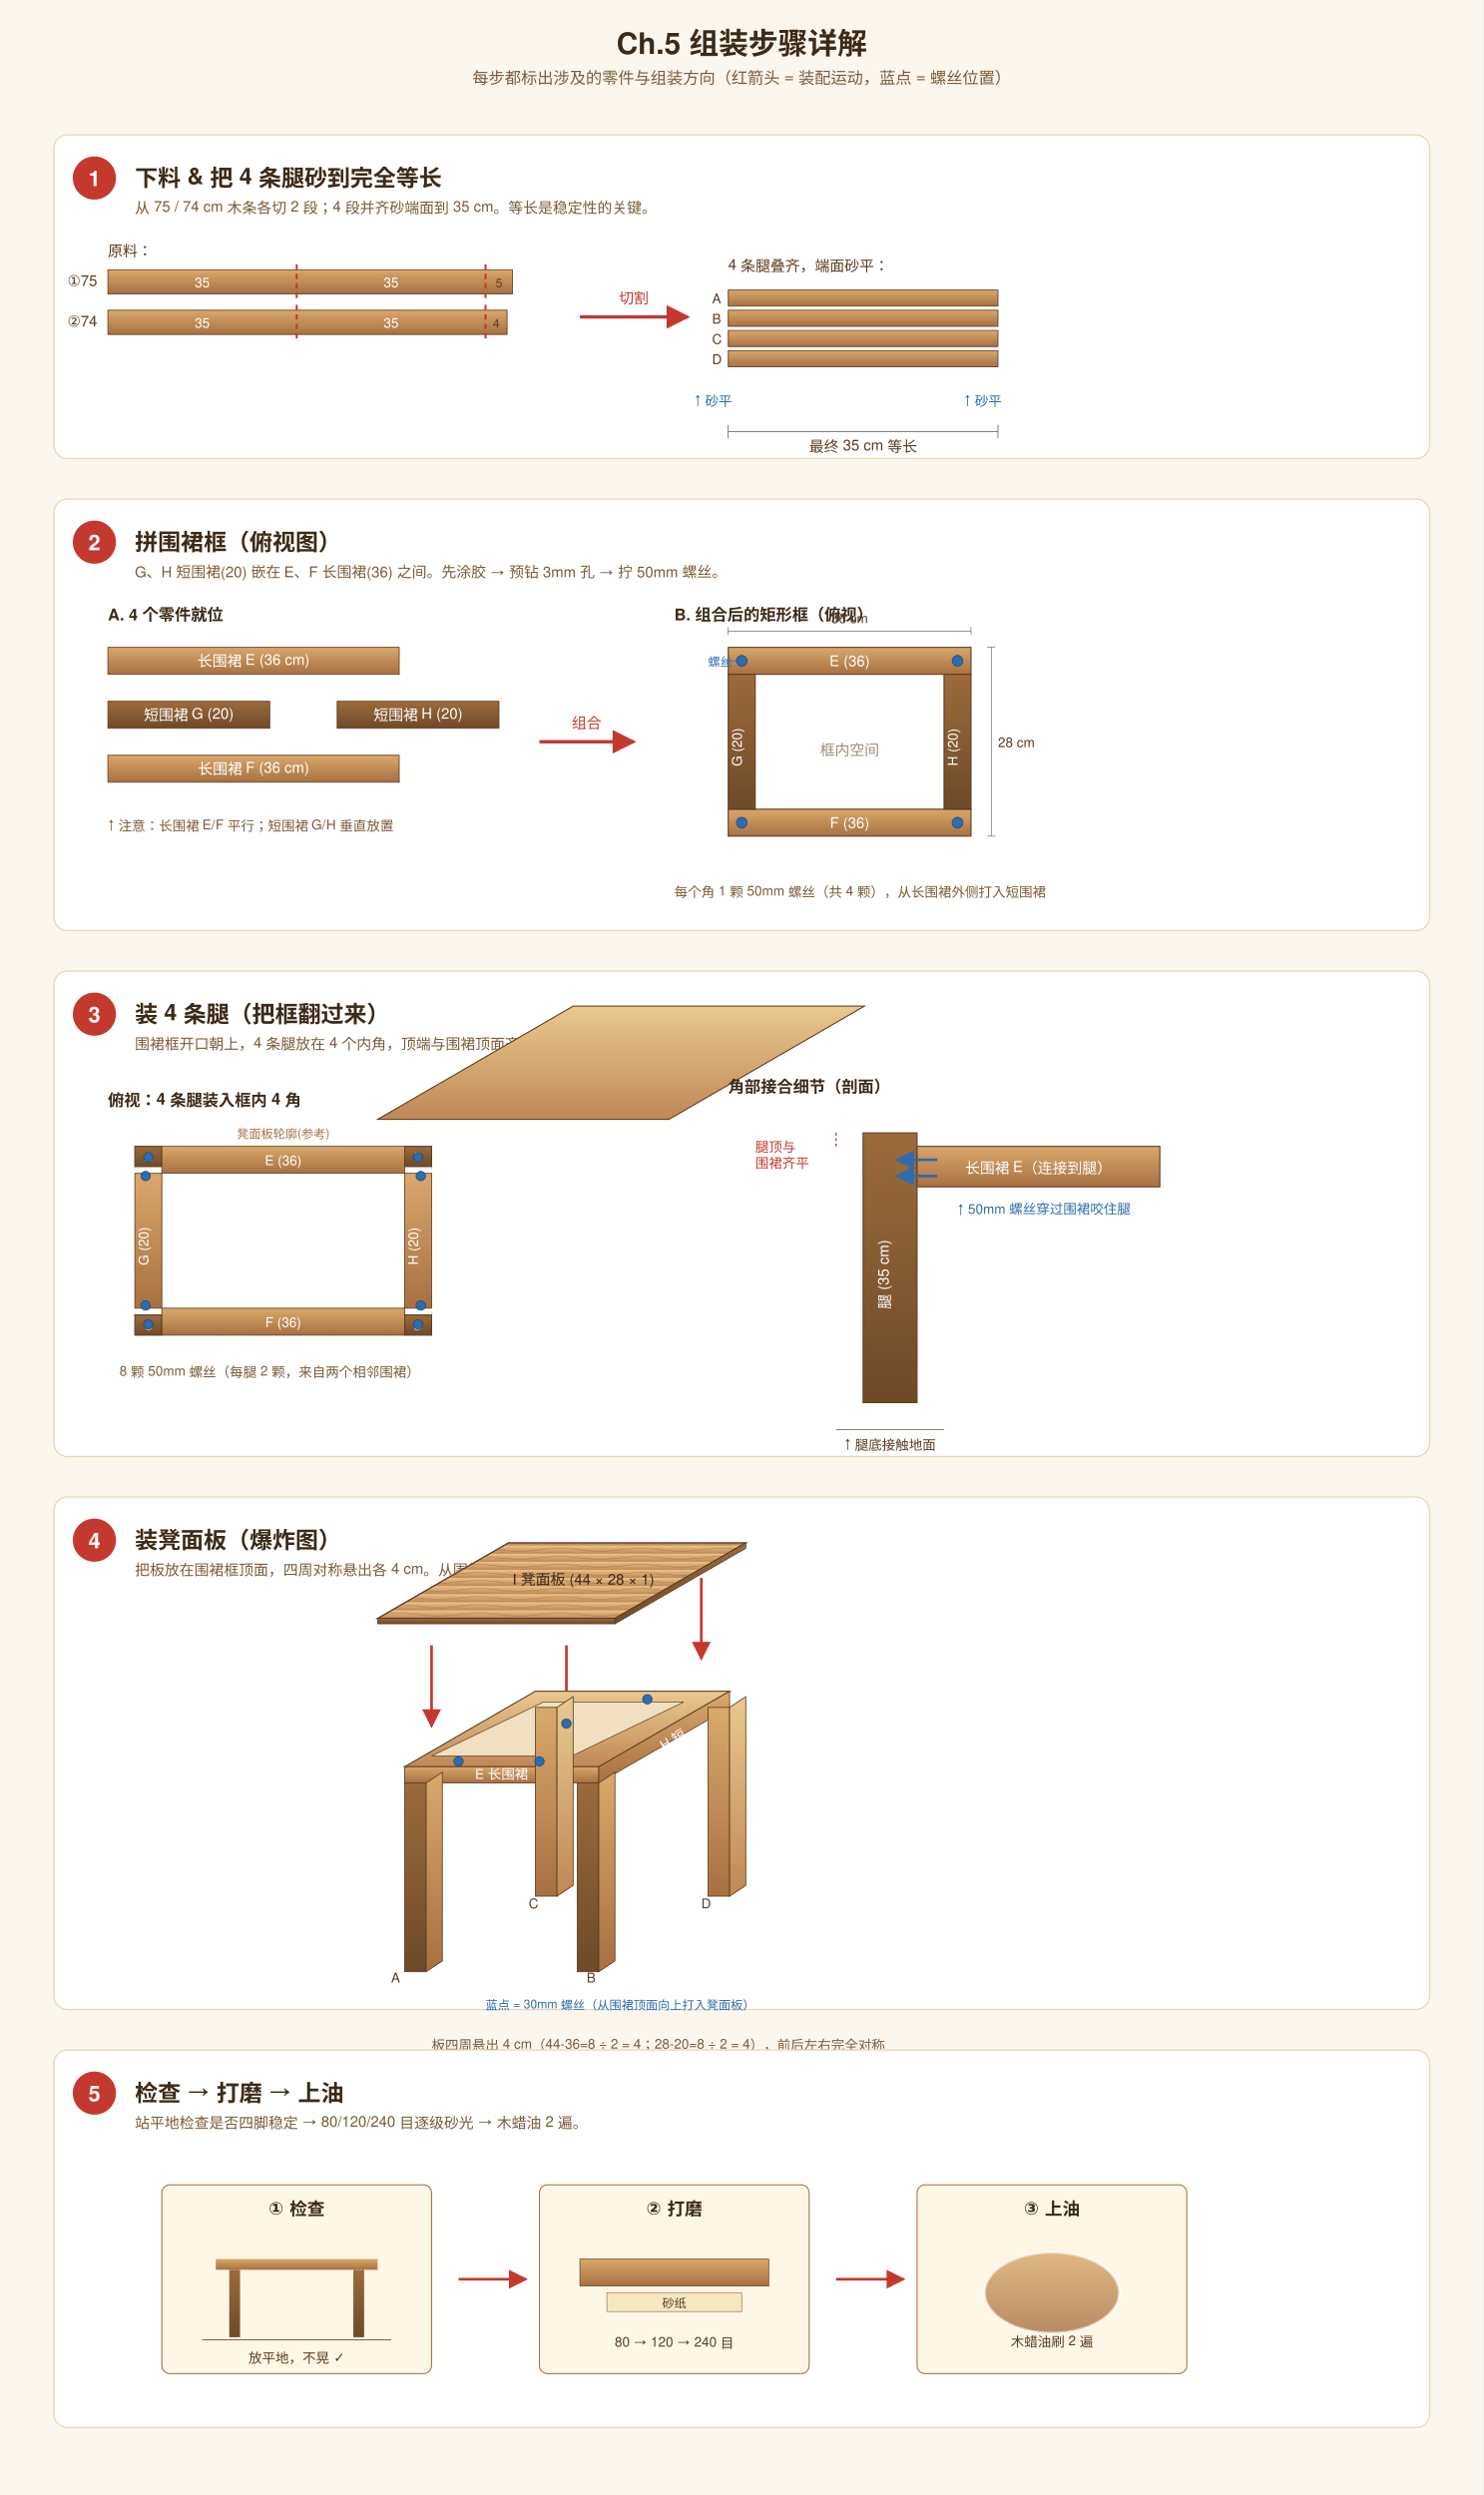
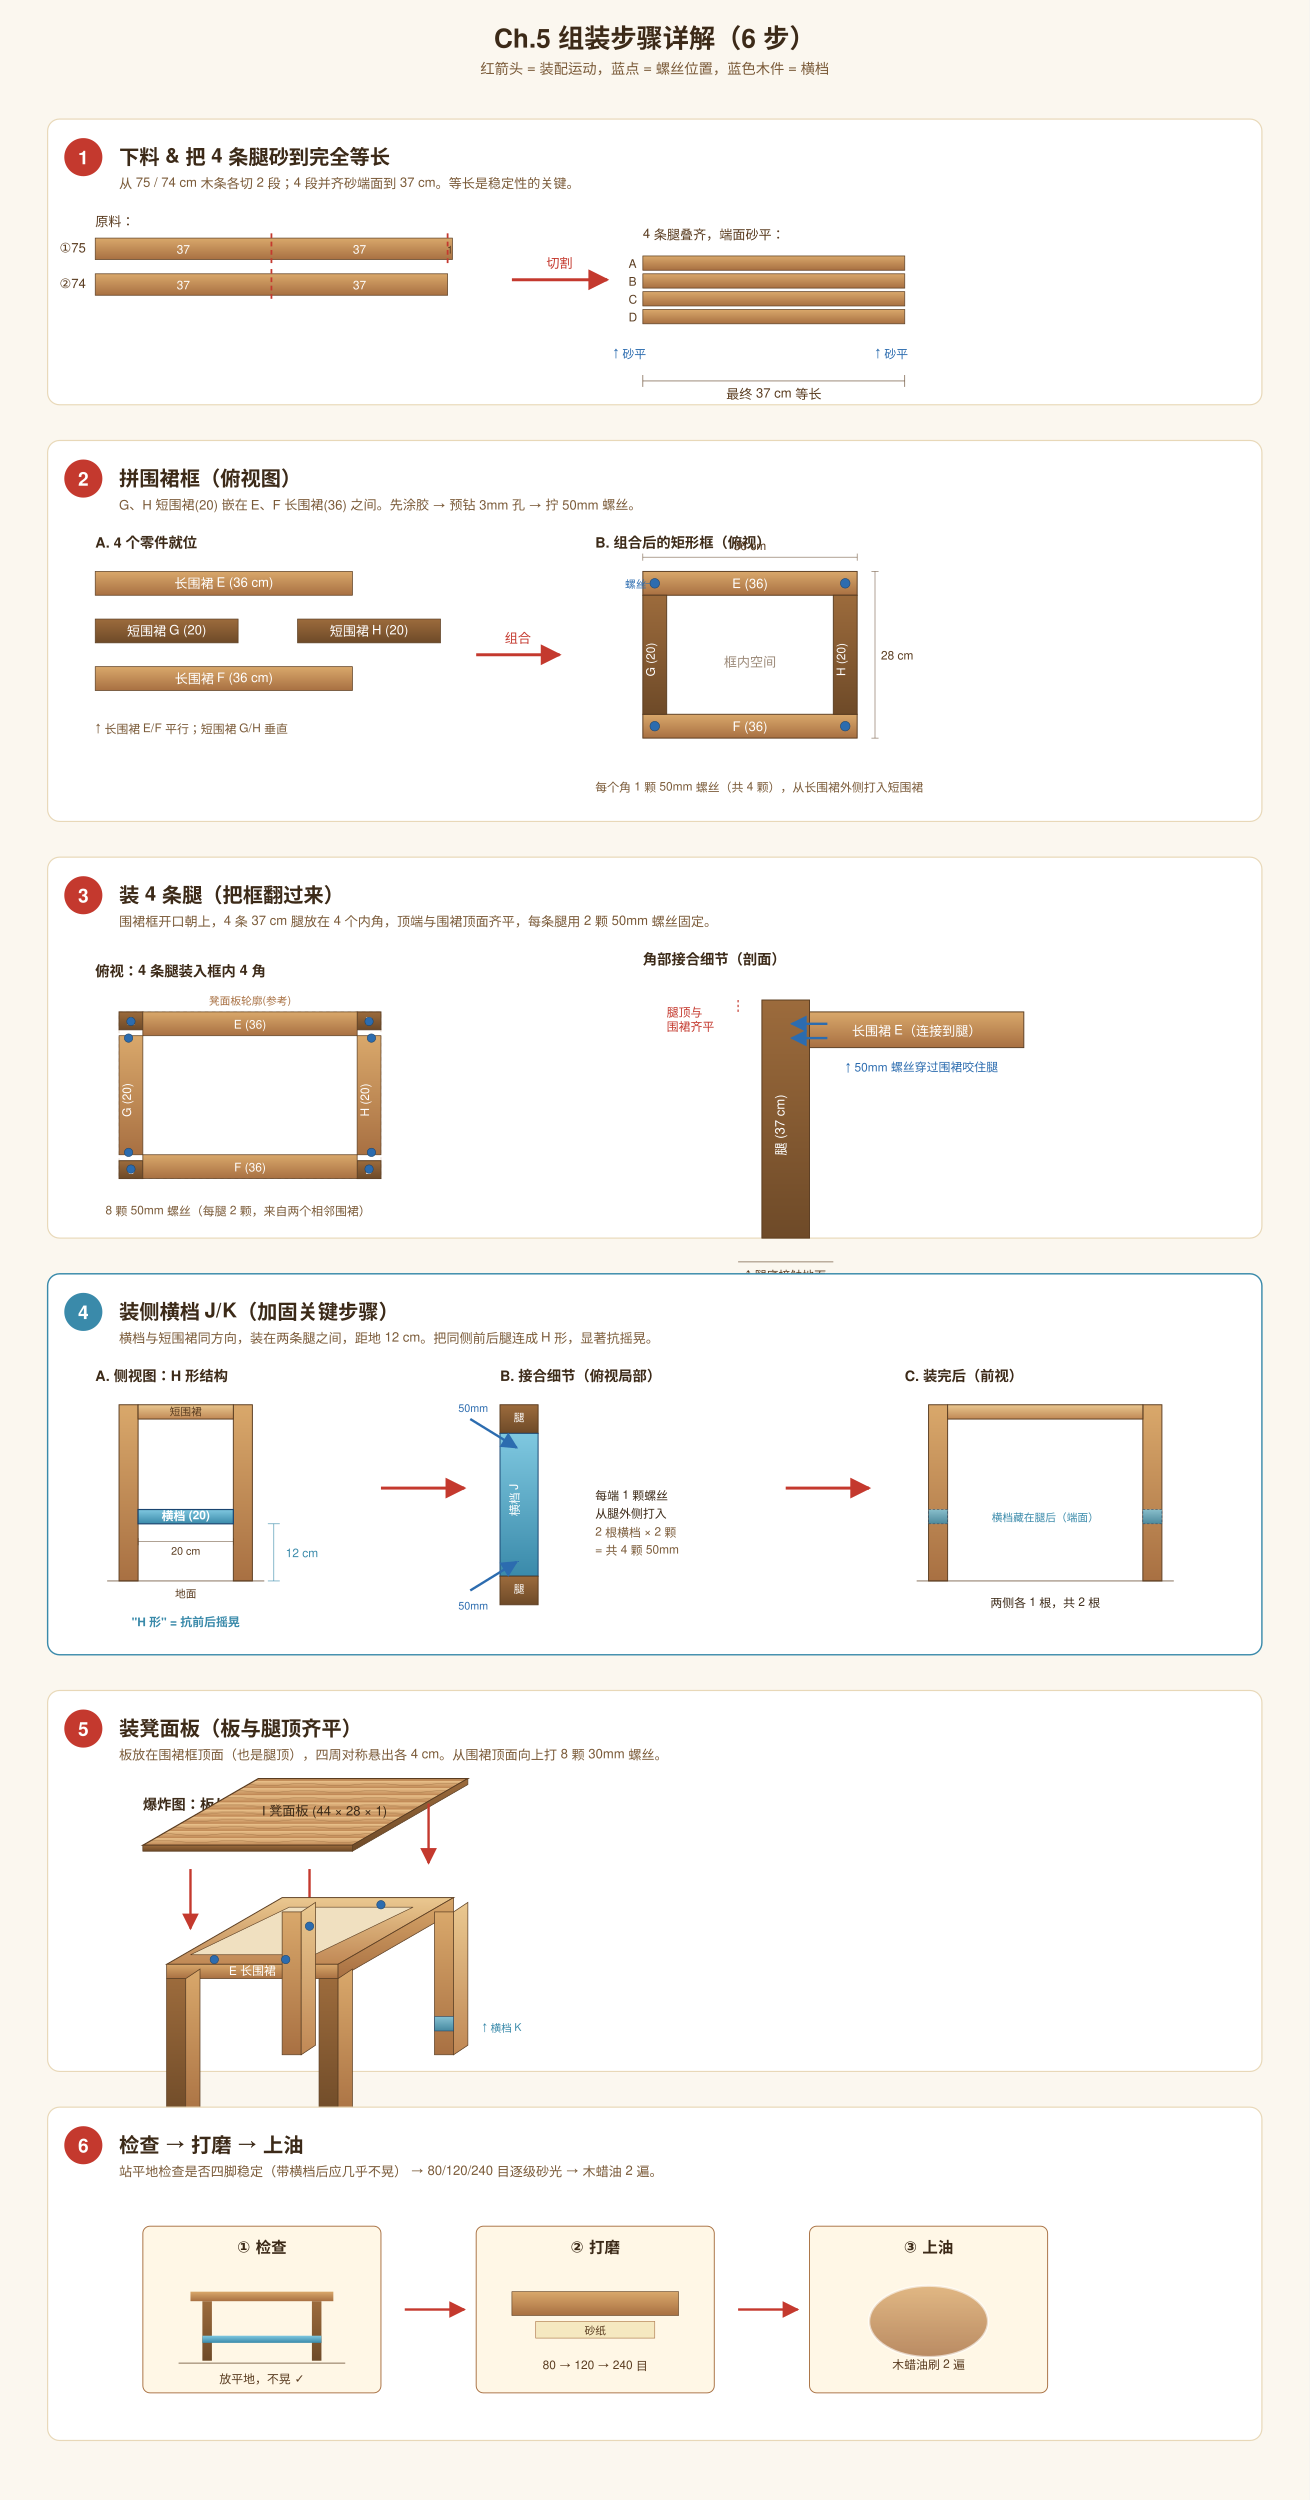
- <svg xmlns="http://www.w3.org/2000/svg" viewBox="0 0 1100 1850" font-family="PingFang SC, Helvetica, Arial, sans-serif">
+ <svg xmlns="http://www.w3.org/2000/svg" viewBox="0 0 1100 2100" font-family="PingFang SC, Helvetica, Arial, sans-serif">
  <defs>
    <linearGradient id="a_wood" x1="0" y1="0" x2="0" y2="1">
      <stop offset="0%" stop-color="#d9a86b" />
      <stop offset="100%" stop-color="#a87042" />
    </linearGradient>
    <linearGradient id="a_wood_lt" x1="0" y1="0" x2="0" y2="1">
      <stop offset="0%" stop-color="#eac890" />
      <stop offset="100%" stop-color="#c08855" />
    </linearGradient>
    <linearGradient id="a_wood_dk" x1="0" y1="0" x2="0" y2="1">
      <stop offset="0%" stop-color="#9c6b3c" />
      <stop offset="100%" stop-color="#6e4a28" />
    </linearGradient>
    <linearGradient id="a_board" x1="0" y1="0" x2="0" y2="1">
      <stop offset="0%" stop-color="#e8c08a" />
      <stop offset="100%" stop-color="#c08855" />
+     </linearGradient>
+     <linearGradient id="a_brace" x1="0" y1="0" x2="0" y2="1">
+       <stop offset="0%" stop-color="#7fc8e0" />
+       <stop offset="100%" stop-color="#3a8aaa" />
    </linearGradient>
    <pattern id="a_grain" patternUnits="userSpaceOnUse" width="60" height="6">
      <rect width="60" height="6" fill="url(#a_board)" />
      <path d="M0 3 Q15 1 30 3 T60 3" stroke="#7a4d22" stroke-width="0.4" fill="none" opacity="0.5" />
    </pattern>
    <marker id="a_arr" viewBox="0 0 10 10" refX="9" refY="5" markerWidth="7" markerHeight="7" orient="auto">
      <path d="M0,0 L10,5 L0,10 Z" fill="#c4392e" />
    </marker>
    <marker id="a_arr_blue" viewBox="0 0 10 10" refX="9" refY="5" markerWidth="7" markerHeight="7" orient="auto">
      <path d="M0,0 L10,5 L0,10 Z" fill="#2c6caf" />
    </marker>
  </defs>
-   <rect width="1100" height="1850" fill="#fbf7ef" />
-   <text x="550" y="40" text-anchor="middle" font-size="22" font-weight="bold" fill="#3c2a18">Ch.5  组装步骤详解</text>
-   <text x="550" y="62" text-anchor="middle" font-size="12" fill="#7a5a38">每步都标出涉及的零件与组装方向（红箭头 = 装配运动，蓝点 = 螺丝位置）</text>
+   <rect width="1100" height="2100" fill="#fbf7ef" />
+   <text x="550" y="40" text-anchor="middle" font-size="22" font-weight="bold" fill="#3c2a18">Ch.5  组装步骤详解（6 步）</text>
+   <text x="550" y="62" text-anchor="middle" font-size="12" fill="#7a5a38">红箭头 = 装配运动，蓝点 = 螺丝位置，蓝色木件 = 横档</text>
  <g transform="translate(0, 100)">
    <rect x="40" y="0" width="1020" height="240" fill="#fff" stroke="#e8d8b8" stroke-width="1" rx="10" />
    <circle cx="70" cy="32" r="16" fill="#c4392e" />
    <text x="70" y="38" text-anchor="middle" fill="#fff" font-weight="bold" font-size="16">1</text>
    <text x="100" y="38" font-size="17" font-weight="bold" fill="#3c2a18">下料 &amp; 把 4 条腿砂到完全等长</text>
-     <text x="100" y="58" font-size="11" fill="#7a5a38">从 75 / 74 cm 木条各切 2 段；4 段并齐砂端面到 35 cm。等长是稳定性的关键。</text>
+     <text x="100" y="58" font-size="11" fill="#7a5a38">从 75 / 74 cm 木条各切 2 段；4 段并齐砂端面到 37 cm。等长是稳定性的关键。</text>
    <g transform="translate(80, 90)">
      <text x="0" y="0" font-size="11" fill="#5a3c20">原料：</text>
      <rect x="0" y="10" width="300" height="18" fill="url(#a_wood)" stroke="#5a3c20" stroke-width="0.6" />
      <text x="-30" y="22" font-size="11" fill="#5a3c20">①75</text>
-       <line x1="140" y1="6" x2="140" y2="32" stroke="#c4392e" stroke-width="1.5" stroke-dasharray="4,3" />
-       <line x1="280" y1="6" x2="280" y2="32" stroke="#c4392e" stroke-width="1.5" stroke-dasharray="4,3" />
-       <text x="70" y="23" text-anchor="middle" font-size="10" fill="#fff">35</text>
-       <text x="210" y="23" text-anchor="middle" font-size="10" fill="#fff">35</text>
-       <text x="290" y="23" text-anchor="middle" font-size="9" fill="#5a3c20">5</text>
+       <line x1="148" y1="6" x2="148" y2="32" stroke="#c4392e" stroke-width="1.5" stroke-dasharray="4,3" />
+       <line x1="296" y1="6" x2="296" y2="32" stroke="#c4392e" stroke-width="1.5" stroke-dasharray="4,3" />
+       <text x="74" y="23" text-anchor="middle" font-size="10" fill="#fff">37</text>
+       <text x="222" y="23" text-anchor="middle" font-size="10" fill="#fff">37</text>
+       <text x="298" y="23" text-anchor="middle" font-size="9" fill="#5a3c20">1</text>
      <rect x="0" y="40" width="296" height="18" fill="url(#a_wood)" stroke="#5a3c20" stroke-width="0.6" />
      <text x="-30" y="52" font-size="11" fill="#5a3c20">②74</text>
-       <line x1="140" y1="36" x2="140" y2="62" stroke="#c4392e" stroke-width="1.5" stroke-dasharray="4,3" />
-       <line x1="280" y1="36" x2="280" y2="62" stroke="#c4392e" stroke-width="1.5" stroke-dasharray="4,3" />
-       <text x="70" y="53" text-anchor="middle" font-size="10" fill="#fff">35</text>
-       <text x="210" y="53" text-anchor="middle" font-size="10" fill="#fff">35</text>
-       <text x="288" y="53" text-anchor="middle" font-size="9" fill="#5a3c20">4</text>
+       <line x1="148" y1="36" x2="148" y2="62" stroke="#c4392e" stroke-width="1.5" stroke-dasharray="4,3" />
+       <text x="74" y="53" text-anchor="middle" font-size="10" fill="#fff">37</text>
+       <text x="222" y="53" text-anchor="middle" font-size="10" fill="#fff">37</text>
    </g>
    <line x1="430" y1="135" x2="510" y2="135" stroke="#c4392e" stroke-width="2.5" marker-end="url(#a_arr)" />
    <text x="470" y="125" text-anchor="middle" font-size="11" fill="#c4392e">切割</text>
    <g transform="translate(540, 100)">
      <text x="0" y="0" font-size="11" fill="#5a3c20">4 条腿叠齐，端面砂平：</text>
      <g>
-         <rect x="0" y="15" width="200" height="12" fill="url(#a_wood)" stroke="#5a3c20" stroke-width="0.6" />
+         <rect x="0" y="15" width="220" height="12" fill="url(#a_wood)" stroke="#5a3c20" stroke-width="0.6" />
        <text x="-12" y="25" font-size="10" fill="#5a3c20">A</text>
-         <rect x="0" y="30" width="200" height="12" fill="url(#a_wood)" stroke="#5a3c20" stroke-width="0.6" />
+         <rect x="0" y="30" width="220" height="12" fill="url(#a_wood)" stroke="#5a3c20" stroke-width="0.6" />
        <text x="-12" y="40" font-size="10" fill="#5a3c20">B</text>
-         <rect x="0" y="45" width="200" height="12" fill="url(#a_wood)" stroke="#5a3c20" stroke-width="0.6" />
+         <rect x="0" y="45" width="220" height="12" fill="url(#a_wood)" stroke="#5a3c20" stroke-width="0.6" />
        <text x="-12" y="55" font-size="10" fill="#5a3c20">C</text>
-         <rect x="0" y="60" width="200" height="12" fill="url(#a_wood)" stroke="#5a3c20" stroke-width="0.6" />
+         <rect x="0" y="60" width="220" height="12" fill="url(#a_wood)" stroke="#5a3c20" stroke-width="0.6" />
        <text x="-12" y="70" font-size="10" fill="#5a3c20">D</text>
      </g>
      <rect x="-4" y="11" width="8" height="64" fill="#fff" opacity="0" stroke="#2c6caf" stroke-width="1.5" stroke-dasharray="3,2" />
-       <rect x="196" y="11" width="8" height="64" fill="#fff" opacity="0" stroke="#2c6caf" stroke-width="1.5" stroke-dasharray="3,2" />
+       <rect x="216" y="11" width="8" height="64" fill="#fff" opacity="0" stroke="#2c6caf" stroke-width="1.5" stroke-dasharray="3,2" />
      <text x="-25" y="100" font-size="10" fill="#2c6caf">↑ 砂平</text>
-       <text x="175" y="100" font-size="10" fill="#2c6caf">↑ 砂平</text>
-       <line x1="0" y1="120" x2="200" y2="120" stroke="#5a3c20" stroke-width="0.5" />
+       <text x="195" y="100" font-size="10" fill="#2c6caf">↑ 砂平</text>
+       <line x1="0" y1="120" x2="220" y2="120" stroke="#5a3c20" stroke-width="0.5" />
      <line x1="0" y1="115" x2="0" y2="125" stroke="#5a3c20" stroke-width="0.5" />
-       <line x1="200" y1="115" x2="200" y2="125" stroke="#5a3c20" stroke-width="0.5" />
-       <text x="100" y="135" text-anchor="middle" font-size="11" fill="#5a3c20">最终 35 cm 等长</text>
+       <line x1="220" y1="115" x2="220" y2="125" stroke="#5a3c20" stroke-width="0.5" />
+       <text x="110" y="135" text-anchor="middle" font-size="11" fill="#5a3c20">最终 37 cm 等长</text>
    </g>
  </g>
  <g transform="translate(0, 370)">
    <rect x="40" y="0" width="1020" height="320" fill="#fff" stroke="#e8d8b8" stroke-width="1" rx="10" />
    <circle cx="70" cy="32" r="16" fill="#c4392e" />
    <text x="70" y="38" text-anchor="middle" fill="#fff" font-weight="bold" font-size="16">2</text>
    <text x="100" y="38" font-size="17" font-weight="bold" fill="#3c2a18">拼围裙框（俯视图）</text>
    <text x="100" y="58" font-size="11" fill="#7a5a38">G、H 短围裙(20) 嵌在 E、F 长围裙(36) 之间。先涂胶 → 预钻 3mm 孔 → 拧 50mm 螺丝。</text>
    <g transform="translate(80, 90)">
      <text x="0" y="0" font-size="12" font-weight="bold" fill="#3c2a18">A. 4 个零件就位</text>
      <rect x="0" y="20" width="216" height="20" fill="url(#a_wood)" stroke="#5a3c20" stroke-width="0.6" />
      <text x="108" y="34" text-anchor="middle" font-size="11" fill="#fff">长围裙 E (36 cm)</text>
      <rect x="0" y="60" width="120" height="20" fill="url(#a_wood_dk)" stroke="#5a3c20" stroke-width="0.6" />
      <text x="60" y="74" text-anchor="middle" font-size="11" fill="#fff">短围裙 G (20)</text>
      <rect x="170" y="60" width="120" height="20" fill="url(#a_wood_dk)" stroke="#5a3c20" stroke-width="0.6" />
      <text x="230" y="74" text-anchor="middle" font-size="11" fill="#fff">短围裙 H (20)</text>
      <rect x="0" y="100" width="216" height="20" fill="url(#a_wood)" stroke="#5a3c20" stroke-width="0.6" />
      <text x="108" y="114" text-anchor="middle" font-size="11" fill="#fff">长围裙 F (36 cm)</text>
-       <text x="0" y="155" font-size="10" fill="#7a5a38">↑ 注意：长围裙 E/F 平行；短围裙 G/H 垂直放置</text>
+       <text x="0" y="155" font-size="10" fill="#7a5a38">↑ 长围裙 E/F 平行；短围裙 G/H 垂直</text>
    </g>
    <line x1="400" y1="180" x2="470" y2="180" stroke="#c4392e" stroke-width="2.5" marker-end="url(#a_arr)" />
    <text x="435" y="170" text-anchor="middle" font-size="11" fill="#c4392e">组合</text>
    <g transform="translate(500, 90)">
      <text x="0" y="0" font-size="12" font-weight="bold" fill="#3c2a18">B. 组合后的矩形框（俯视）</text>
      <g transform="translate(40, 20)">
        <rect x="0" y="0" width="180" height="20" fill="url(#a_wood)" stroke="#5a3c20" stroke-width="0.8" />
        <text x="90" y="14" text-anchor="middle" font-size="11" fill="#fff">E (36)</text>
        <rect x="0" y="120" width="180" height="20" fill="url(#a_wood)" stroke="#5a3c20" stroke-width="0.8" />
        <text x="90" y="134" text-anchor="middle" font-size="11" fill="#fff">F (36)</text>
        <rect x="0" y="20" width="20" height="100" fill="url(#a_wood_dk)" stroke="#5a3c20" stroke-width="0.8" />
        <text x="10" y="74" text-anchor="middle" font-size="10" fill="#fff" transform="rotate(-90 10 74)">G (20)</text>
        <rect x="160" y="20" width="20" height="100" fill="url(#a_wood_dk)" stroke="#5a3c20" stroke-width="0.8" />
        <text x="170" y="74" text-anchor="middle" font-size="10" fill="#fff" transform="rotate(-90 170 74)">H (20)</text>
        <g fill="#2c6caf" stroke="#1a4570" stroke-width="0.5">
          <circle cx="10" cy="10" r="4" />
          <circle cx="170" cy="10" r="4" />
          <circle cx="10" cy="130" r="4" />
          <circle cx="170" cy="130" r="4" />
        </g>
        <text x="-15" y="14" font-size="9" fill="#2c6caf">螺丝</text>
        <line x1="-3" y1="11" x2="6" y2="10" stroke="#2c6caf" stroke-width="0.5" />
        <line x1="0" y1="-12" x2="180" y2="-12" stroke="#5a3c20" stroke-width="0.4" />
        <line x1="0" y1="-15" x2="0" y2="-9" stroke="#5a3c20" stroke-width="0.4" />
        <line x1="180" y1="-15" x2="180" y2="-9" stroke="#5a3c20" stroke-width="0.4" />
        <text x="90" y="-18" text-anchor="middle" font-size="10" fill="#5a3c20">36 cm</text>
        <line x1="195" y1="0" x2="195" y2="140" stroke="#5a3c20" stroke-width="0.4" />
        <line x1="192" y1="0" x2="198" y2="0" stroke="#5a3c20" stroke-width="0.4" />
        <line x1="192" y1="140" x2="198" y2="140" stroke="#5a3c20" stroke-width="0.4" />
        <text x="200" y="74" font-size="10" fill="#5a3c20">28 cm</text>
        <text x="90" y="80" text-anchor="middle" font-size="11" fill="#5a3c20" opacity="0.6">框内空间</text>
      </g>
      <text x="0" y="205" font-size="10" fill="#7a5a38">每个角 1 颗 50mm 螺丝（共 4 颗），从长围裙外侧打入短围裙</text>
    </g>
  </g>
  <g transform="translate(0, 720)">
-     <rect x="40" y="0" width="1020" height="360" fill="#fff" stroke="#e8d8b8" stroke-width="1" rx="10" />
+     <rect x="40" y="0" width="1020" height="320" fill="#fff" stroke="#e8d8b8" stroke-width="1" rx="10" />
    <circle cx="70" cy="32" r="16" fill="#c4392e" />
    <text x="70" y="38" text-anchor="middle" fill="#fff" font-weight="bold" font-size="16">3</text>
    <text x="100" y="38" font-size="17" font-weight="bold" fill="#3c2a18">装 4 条腿（把框翻过来）</text>
-     <text x="100" y="58" font-size="11" fill="#7a5a38">围裙框开口朝上，4 条腿放在 4 个内角，顶端与围裙顶面齐平，每条腿用 2 颗 50mm 螺丝固定。</text>
-     <g transform="translate(280, 110)">
-       <g>
-         <polygon points="0,0 216,0 361,-84 145,-84" fill="url(#a_wood_lt)" stroke="#5a3c20" stroke-width="0.8" />
-       </g>
-     </g>
+     <text x="100" y="58" font-size="11" fill="#7a5a38">围裙框开口朝上，4 条 37 cm 腿放在 4 个内角，顶端与围裙顶面齐平，每条腿用 2 颗 50mm 螺丝固定。</text>
    <g transform="translate(80, 100)">
      <text x="0" y="0" font-size="12" font-weight="bold" fill="#3c2a18">俯视：4 条腿装入框内 4 角</text>
      <g transform="translate(20, 30)">
        <rect x="0" y="0" width="220" height="140" fill="none" stroke="#a87042" stroke-width="0.5" stroke-dasharray="3,3" opacity="0.4" />
        <text x="110" y="-6" text-anchor="middle" font-size="9" fill="#a87042">凳面板轮廓(参考)</text>
        <g fill="url(#a_wood_dk)" stroke="#5a3c20" stroke-width="0.8">
          <rect x="0" y="0" width="20" height="15" />
          <rect x="200" y="0" width="20" height="15" />
          <rect x="0" y="125" width="20" height="15" />
          <rect x="200" y="125" width="20" height="15" />
        </g>
        <text x="10" y="11" text-anchor="middle" font-size="9" fill="#fff">A</text>
        <text x="210" y="11" text-anchor="middle" font-size="9" fill="#fff">B</text>
        <text x="10" y="136" text-anchor="middle" font-size="9" fill="#fff">C</text>
        <text x="210" y="136" text-anchor="middle" font-size="9" fill="#fff">D</text>
        <rect x="20" y="0" width="180" height="20" fill="url(#a_wood)" stroke="#5a3c20" stroke-width="0.6" />
        <text x="110" y="14" text-anchor="middle" font-size="10" fill="#fff">E (36)</text>
        <rect x="20" y="120" width="180" height="20" fill="url(#a_wood)" stroke="#5a3c20" stroke-width="0.6" />
        <text x="110" y="134" text-anchor="middle" font-size="10" fill="#fff">F (36)</text>
        <rect x="0" y="20" width="20" height="100" fill="url(#a_wood)" stroke="#5a3c20" stroke-width="0.6" />
        <text x="10" y="74" text-anchor="middle" font-size="10" fill="#fff" transform="rotate(-90 10 74)">G (20)</text>
        <rect x="200" y="20" width="20" height="100" fill="url(#a_wood)" stroke="#5a3c20" stroke-width="0.6" />
        <text x="210" y="74" text-anchor="middle" font-size="10" fill="#fff" transform="rotate(-90 210 74)">H (20)</text>
        <g fill="#2c6caf" stroke="#1a4570" stroke-width="0.5">
          <circle cx="10" cy="8" r="3.5" />
          <circle cx="8" cy="22" r="3.5" />
          <circle cx="210" cy="8" r="3.5" />
          <circle cx="212" cy="22" r="3.5" />
          <circle cx="10" cy="132" r="3.5" />
          <circle cx="8" cy="118" r="3.5" />
          <circle cx="210" cy="132" r="3.5" />
          <circle cx="212" cy="118" r="3.5" />
        </g>
      </g>
      <text x="120" y="200" text-anchor="middle" font-size="10" fill="#7a5a38">8 颗 50mm 螺丝（每腿 2 颗，来自两个相邻围裙）</text>
    </g>
    <g transform="translate(540, 90)">
      <text x="0" y="0" font-size="12" font-weight="bold" fill="#3c2a18">角部接合细节（剖面）</text>
      <g transform="translate(20, 30)">
        <rect x="80" y="0" width="40" height="200" fill="url(#a_wood_dk)" stroke="#5a3c20" stroke-width="0.8" />
-         <text x="100" y="105" text-anchor="middle" font-size="11" fill="#fff" transform="rotate(-90 100 105)">腿 (35 cm)</text>
+         <text x="100" y="105" text-anchor="middle" font-size="11" fill="#fff" transform="rotate(-90 100 105)">腿 (37 cm)</text>
        <rect x="120" y="10" width="180" height="30" fill="url(#a_wood)" stroke="#5a3c20" stroke-width="0.8" />
        <text x="210" y="30" text-anchor="middle" font-size="11" fill="#fff">长围裙 E（连接到腿）</text>
        <g>
          <line x1="135" y1="20" x2="105" y2="20" stroke="#2c6caf" stroke-width="2" marker-end="url(#a_arr_blue)" />
          <line x1="135" y1="32" x2="105" y2="32" stroke="#2c6caf" stroke-width="2" marker-end="url(#a_arr_blue)" />
        </g>
        <text x="150" y="60" font-size="10" fill="#2c6caf">↑ 50mm 螺丝穿过围裙咬住腿</text>
        <line x1="60" y1="0" x2="60" y2="10" stroke="#c4392e" stroke-width="1" stroke-dasharray="2,2" />
        <text x="0" y="14" font-size="10" fill="#c4392e">腿顶与</text>
        <text x="0" y="26" font-size="10" fill="#c4392e">围裙齐平</text>
        <line x1="60" y1="220" x2="140" y2="220" stroke="#5a3c20" stroke-width="0.5" />
        <text x="100" y="234" text-anchor="middle" font-size="10" fill="#5a3c20">↑ 腿底接触地面</text>
      </g>
    </g>
  </g>
-   <g transform="translate(0, 1110)">
-     <rect x="40" y="0" width="1020" height="380" fill="#fff" stroke="#e8d8b8" stroke-width="1" rx="10" />
-     <circle cx="70" cy="32" r="16" fill="#c4392e" />
+   <g transform="translate(0, 1070)">
+     <rect x="40" y="0" width="1020" height="320" fill="#fff" stroke="#3a8aaa" stroke-width="1.2" rx="10" />
+     <circle cx="70" cy="32" r="16" fill="#3a8aaa" />
    <text x="70" y="38" text-anchor="middle" fill="#fff" font-weight="bold" font-size="16">4</text>
-     <text x="100" y="38" font-size="17" font-weight="bold" fill="#3c2a18">装凳面板（爆炸图）</text>
-     <text x="100" y="58" font-size="11" fill="#7a5a38">把板放在围裙框顶面，四周对称悬出各 4 cm。从围裙顶面向上打 8 颗 30mm 螺丝。</text>
-     <g transform="translate(280, 90)">
-       <g transform="translate(0,0)">
+     <text x="100" y="38" font-size="17" font-weight="bold" fill="#3c2a18">装侧横档 J/K（加固关键步骤）</text>
+     <text x="100" y="58" font-size="11" fill="#7a5a38">横档与短围裙同方向，装在两条腿之间，距地 12 cm。把同侧前后腿连成 H 形，显著抗摇晃。</text>
+     <g transform="translate(80, 90)">
+       <text x="0" y="0" font-size="12" font-weight="bold" fill="#3c2a18">A. 侧视图：H 形结构</text>
+       <g transform="translate(20, 20)">
+         <rect x="0" y="0" width="16" height="148" fill="url(#a_wood)" stroke="#5a3c20" stroke-width="0.8" />
+         <rect x="96" y="0" width="16" height="148" fill="url(#a_wood)" stroke="#5a3c20" stroke-width="0.8" />
+         <rect x="16" y="0" width="80" height="12" fill="url(#a_wood_lt)" stroke="#5a3c20" stroke-width="0.8" />
+         <text x="56" y="9" text-anchor="middle" font-size="9" fill="#5a3c20">短围裙</text>
+         <rect x="16" y="88" width="80" height="12" fill="url(#a_brace)" stroke="#1a4570" stroke-width="1" />
+         <text x="56" y="97" text-anchor="middle" font-size="10" fill="#fff" font-weight="bold">横档 (20)</text>
+         <line x1="-10" y1="148" x2="122" y2="148" stroke="#5a3c20" stroke-width="0.6" />
+         <text x="56" y="162" text-anchor="middle" font-size="9" fill="#5a3c20">地面</text>
+         <line x1="130" y1="100" x2="130" y2="148" stroke="#3a8aaa" stroke-width="0.5" />
+         <line x1="125" y1="100" x2="135" y2="100" stroke="#3a8aaa" stroke-width="0.5" />
+         <line x1="125" y1="148" x2="135" y2="148" stroke="#3a8aaa" stroke-width="0.5" />
+         <text x="140" y="128" font-size="10" fill="#3a8aaa">12 cm</text>
+         <line x1="16" y1="115" x2="96" y2="115" stroke="#5a3c20" stroke-width="0.4" />
+         <line x1="16" y1="112" x2="16" y2="118" stroke="#5a3c20" stroke-width="0.4" />
+         <line x1="96" y1="112" x2="96" y2="118" stroke="#5a3c20" stroke-width="0.4" />
+         <text x="56" y="126" text-anchor="middle" font-size="9" fill="#5a3c20">20 cm</text>
+         <text x="56" y="186" text-anchor="middle" font-size="10" fill="#3a8aaa" font-weight="bold">"H 形" = 抗前后摇晃</text>
+       </g>
+     </g>
+     <line x1="320" y1="180" x2="390" y2="180" stroke="#c4392e" stroke-width="2.5" marker-end="url(#a_arr)" />
+     <g transform="translate(420, 90)">
+       <text x="0" y="0" font-size="12" font-weight="bold" fill="#3c2a18">B. 接合细节（俯视局部）</text>
+       <g transform="translate(0, 20)">
+         <rect x="0" y="0" width="32" height="24" fill="url(#a_wood_dk)" stroke="#5a3c20" stroke-width="0.8" />
+         <text x="16" y="14" text-anchor="middle" font-size="9" fill="#fff">腿</text>
+         <rect x="0" y="24" width="32" height="120" fill="url(#a_brace)" stroke="#1a4570" stroke-width="0.8" />
+         <text x="16" y="80" text-anchor="middle" font-size="10" fill="#fff" transform="rotate(-90 16 80)">横档 J</text>
+         <rect x="0" y="144" width="32" height="24" fill="url(#a_wood_dk)" stroke="#5a3c20" stroke-width="0.8" />
+         <text x="16" y="158" text-anchor="middle" font-size="9" fill="#fff">腿</text>
+         <line x1="-25" y1="12" x2="14" y2="36" stroke="#2c6caf" stroke-width="2" marker-end="url(#a_arr_blue)" />
+         <text x="-35" y="6" font-size="9" fill="#2c6caf">50mm</text>
+         <line x1="-25" y1="156" x2="14" y2="132" stroke="#2c6caf" stroke-width="2" marker-end="url(#a_arr_blue)" />
+         <text x="-35" y="172" font-size="9" fill="#2c6caf">50mm</text>
+         <text x="80" y="80" font-size="10" fill="#3c2a18">每端 1 颗螺丝</text>
+         <text x="80" y="95" font-size="10" fill="#3c2a18">从腿外侧打入</text>
+         <text x="80" y="110" font-size="10" fill="#7a5a38">2 根横档 × 2 颗</text>
+         <text x="80" y="125" font-size="10" fill="#7a5a38">= 共 4 颗 50mm</text>
+       </g>
+     </g>
+     <line x1="660" y1="180" x2="730" y2="180" stroke="#c4392e" stroke-width="2.5" marker-end="url(#a_arr)" />
+     <g transform="translate(760, 90)">
+       <text x="0" y="0" font-size="12" font-weight="bold" fill="#3c2a18">C. 装完后（前视）</text>
+       <g transform="translate(20, 20)">
+         <rect x="0" y="0" width="16" height="148" fill="url(#a_wood)" stroke="#5a3c20" stroke-width="0.8" />
+         <rect x="180" y="0" width="16" height="148" fill="url(#a_wood)" stroke="#5a3c20" stroke-width="0.8" />
+         <rect x="16" y="0" width="164" height="12" fill="url(#a_wood_lt)" stroke="#5a3c20" stroke-width="0.8" />
+         <rect x="0" y="88" width="16" height="12" fill="url(#a_brace)" stroke="#1a4570" stroke-width="0.5" opacity="0.85" stroke-dasharray="2,1.5" />
+         <rect x="180" y="88" width="16" height="12" fill="url(#a_brace)" stroke="#1a4570" stroke-width="0.5" opacity="0.85" stroke-dasharray="2,1.5" />
+         <text x="98" y="98" text-anchor="middle" font-size="9" fill="#3a8aaa">横档藏在腿后（端面）</text>
+         <line x1="-10" y1="148" x2="206" y2="148" stroke="#5a3c20" stroke-width="0.6" />
+         <text x="98" y="170" text-anchor="middle" font-size="10" fill="#3c2a18">两侧各 1 根，共 2 根</text>
+       </g>
+     </g>
+   </g>
+   <g transform="translate(0, 1420)">
+     <rect x="40" y="0" width="1020" height="320" fill="#fff" stroke="#e8d8b8" stroke-width="1" rx="10" />
+     <circle cx="70" cy="32" r="16" fill="#c4392e" />
+     <text x="70" y="38" text-anchor="middle" fill="#fff" font-weight="bold" font-size="16">5</text>
+     <text x="100" y="38" font-size="17" font-weight="bold" fill="#3c2a18">装凳面板（板与腿顶齐平）</text>
+     <text x="100" y="58" font-size="11" fill="#7a5a38">板放在围裙框顶面（也是腿顶），四周对称悬出各 4 cm。从围裙顶面向上打 8 颗 30mm 螺丝。</text>
+     <g transform="translate(120, 100)">
+       <text x="0" y="0" font-size="12" font-weight="bold" fill="#3c2a18">爆炸图：板从上方落到腿+围裙顶</text>
+       <g transform="translate(0, 30)">
        <polygon points="0,0 176,0 273,-56 97,-56" fill="url(#a_grain)" stroke="#5a3c20" stroke-width="1" />
-         <polygon points="0,0 176,0 176,4 0,4" fill="url(#a_wood_dk)" stroke="#5a3c20" stroke-width="0.6" />
-         <polygon points="176,0 273,-56 273,-52 176,4" fill="url(#a_wood_dk)" stroke="#5a3c20" stroke-width="0.6" />
+         <polygon points="0,0 176,0 176,5 0,5" fill="url(#a_wood_dk)" stroke="#5a3c20" stroke-width="0.6" />
+         <polygon points="176,0 273,-56 273,-51 176,5" fill="url(#a_wood_dk)" stroke="#5a3c20" stroke-width="0.6" />
        <text x="100" y="-25" font-size="11" fill="#3c2a18">I 凳面板 (44 × 28 × 1)</text>
      </g>
      <g stroke="#c4392e" stroke-width="2" fill="none">
-         <line x1="40" y1="20" x2="40" y2="80" marker-end="url(#a_arr)" />
-         <line x1="140" y1="20" x2="140" y2="80" marker-end="url(#a_arr)" />
-         <line x1="240" y1="-30" x2="240" y2="30" marker-end="url(#a_arr)" />
-       </g>
-       <g transform="translate(20, 110)">
+         <line x1="40" y1="50" x2="40" y2="100" marker-end="url(#a_arr)" />
+         <line x1="140" y1="50" x2="140" y2="100" marker-end="url(#a_arr)" />
+         <line x1="240" y1="-5" x2="240" y2="45" marker-end="url(#a_arr)" />
+       </g>
+       <g transform="translate(20, 130)">
        <polygon points="0,0 144,0 241,-56 97,-56" fill="url(#a_wood_lt)" stroke="#5a3c20" stroke-width="0.8" />
        <polygon points="20,-8 124,-8 207,-48 103,-48" fill="#f0e0c0" stroke="#5a3c20" stroke-width="0.5" />
        <polygon points="0,0 144,0 144,12 0,12" fill="url(#a_wood)" stroke="#5a3c20" stroke-width="0.6" />
        <text x="72" y="9" text-anchor="middle" font-size="10" fill="#fff">E 长围裙</text>
        <polygon points="144,0 241,-56 241,-44 144,12" fill="url(#a_wood)" stroke="#5a3c20" stroke-width="0.6" />
-         <text x="192" y="-12" font-size="10" fill="#fff" transform="rotate(-30 192 -12)">H 短</text>
        <g>
-           <rect x="0" y="12" width="16" height="140" fill="url(#a_wood_dk)" stroke="#5a3c20" stroke-width="0.6" />
-           <polygon points="16,12 28,4 28,144 16,152" fill="url(#a_wood)" stroke="#5a3c20" stroke-width="0.6" />
-           <rect x="128" y="12" width="16" height="140" fill="url(#a_wood_dk)" stroke="#5a3c20" stroke-width="0.6" />
-           <polygon points="144,12 156,4 156,144 144,152" fill="url(#a_wood)" stroke="#5a3c20" stroke-width="0.6" />
-           <rect x="97" y="-44" width="16" height="140" fill="url(#a_wood)" stroke="#5a3c20" stroke-width="0.6" />
-           <polygon points="113,-44 125,-52 125,88 113,96" fill="url(#a_wood_lt)" stroke="#5a3c20" stroke-width="0.6" />
-           <rect x="225" y="-44" width="16" height="140" fill="url(#a_wood)" stroke="#5a3c20" stroke-width="0.6" />
-           <polygon points="241,-44 253,-52 253,88 241,96" fill="url(#a_wood_lt)" stroke="#5a3c20" stroke-width="0.6" />
-         </g>
-         <text x="-10" y="160" font-size="10" fill="#5a3c20">A</text>
-         <text x="135" y="160" font-size="10" fill="#5a3c20">B</text>
-         <text x="92" y="105" font-size="10" fill="#5a3c20">C</text>
-         <text x="220" y="105" font-size="10" fill="#5a3c20">D</text>
+           <rect x="0" y="12" width="16" height="120" fill="url(#a_wood_dk)" stroke="#5a3c20" stroke-width="0.6" />
+           <polygon points="16,12 28,4 28,124 16,132" fill="url(#a_wood)" stroke="#5a3c20" stroke-width="0.6" />
+           <rect x="128" y="12" width="16" height="120" fill="url(#a_wood_dk)" stroke="#5a3c20" stroke-width="0.6" />
+           <polygon points="144,12 156,4 156,124 144,132" fill="url(#a_wood)" stroke="#5a3c20" stroke-width="0.6" />
+           <rect x="97" y="-44" width="16" height="120" fill="url(#a_wood)" stroke="#5a3c20" stroke-width="0.6" />
+           <polygon points="113,-44 125,-52 125,68 113,76" fill="url(#a_wood_lt)" stroke="#5a3c20" stroke-width="0.6" />
+           <rect x="225" y="-44" width="16" height="120" fill="url(#a_wood)" stroke="#5a3c20" stroke-width="0.6" />
+           <polygon points="241,-44 253,-52 253,68 241,76" fill="url(#a_wood_lt)" stroke="#5a3c20" stroke-width="0.6" />
+         </g>
+         <g fill="url(#a_brace)" stroke="#1a4570" stroke-width="0.5" opacity="0.9">
+           <rect x="225" y="44" width="16" height="12" />
+         </g>
+         <text x="265" y="56" font-size="9" fill="#3a8aaa">↑ 横档 K</text>
        <g fill="#2c6caf" stroke="#1a4570" stroke-width="0.5">
          <circle cx="40" cy="-4" r="3.5" />
          <circle cx="100" cy="-4" r="3.5" />
          <circle cx="180" cy="-50" r="3.5" />
          <circle cx="120" cy="-32" r="3.5" />
        </g>
-         <text x="60" y="180" font-size="9" fill="#2c6caf">蓝点 = 30mm 螺丝（从围裙顶面向上打入凳面板）</text>
-       </g>
-       <text x="40" y="320" font-size="10" fill="#7a5a38">板四周悬出 4 cm（44-36=8 ÷ 2 = 4；28-20=8 ÷ 2 = 4），前后左右完全对称</text>
-     </g>
-   </g>
-   <g transform="translate(0, 1520)">
+         <text x="20" y="160" font-size="9" fill="#2c6caf">蓝点 = 30mm 螺丝（围裙顶面 → 板）</text>
+       </g>
+       <text x="40" y="280" font-size="10" fill="#7a5a38">板四周悬出 4 cm（44-36=8 ÷ 2 = 4；28-20=8 ÷ 2 = 4），前后左右对称</text>
+     </g>
+   </g>
+   <g transform="translate(0, 1770)">
    <rect x="40" y="0" width="1020" height="280" fill="#fff" stroke="#e8d8b8" stroke-width="1" rx="10" />
    <circle cx="70" cy="32" r="16" fill="#c4392e" />
-     <text x="70" y="38" text-anchor="middle" fill="#fff" font-weight="bold" font-size="16">5</text>
+     <text x="70" y="38" text-anchor="middle" fill="#fff" font-weight="bold" font-size="16">6</text>
    <text x="100" y="38" font-size="17" font-weight="bold" fill="#3c2a18">检查 → 打磨 → 上油</text>
-     <text x="100" y="58" font-size="11" fill="#7a5a38">站平地检查是否四脚稳定 → 80/120/240 目逐级砂光 → 木蜡油 2 遍。</text>
+     <text x="100" y="58" font-size="11" fill="#7a5a38">站平地检查是否四脚稳定（带横档后应几乎不晃） → 80/120/240 目逐级砂光 → 木蜡油 2 遍。</text>
    <g transform="translate(120, 100)">
      <g transform="translate(0,0)">
        <rect x="0" y="0" width="200" height="140" fill="#fff7e6" stroke="#a87042" stroke-width="0.8" rx="6" />
        <text x="100" y="22" text-anchor="middle" font-size="13" font-weight="bold" fill="#3c2a18">① 检查</text>
        <rect x="40" y="55" width="120" height="8" fill="url(#a_wood)" />
        <rect x="50" y="63" width="8" height="50" fill="url(#a_wood_dk)" />
        <rect x="142" y="63" width="8" height="50" fill="url(#a_wood_dk)" />
+         <rect x="50" y="92" width="100" height="6" fill="url(#a_brace)" />
        <line x1="30" y1="115" x2="170" y2="115" stroke="#5a3c20" stroke-width="0.6" />
        <text x="100" y="132" text-anchor="middle" font-size="10" fill="#5a3c20">放平地，不晃 ✓</text>
      </g>
      <line x1="220" y1="70" x2="270" y2="70" stroke="#c4392e" stroke-width="2" marker-end="url(#a_arr)" />
      <g transform="translate(280,0)">
        <rect x="0" y="0" width="200" height="140" fill="#fff7e6" stroke="#a87042" stroke-width="0.8" rx="6" />
        <text x="100" y="22" text-anchor="middle" font-size="13" font-weight="bold" fill="#3c2a18">② 打磨</text>
        <rect x="30" y="55" width="140" height="20" fill="url(#a_wood)" stroke="#5a3c20" stroke-width="0.5" />
        <rect x="50" y="80" width="100" height="14" fill="#f5e8c0" stroke="#a87042" stroke-width="0.5" />
        <text x="100" y="91" text-anchor="middle" font-size="9" fill="#5a3c20">砂纸</text>
        <text x="100" y="120" text-anchor="middle" font-size="10" fill="#5a3c20">80 → 120 → 240 目</text>
      </g>
      <line x1="500" y1="70" x2="550" y2="70" stroke="#c4392e" stroke-width="2" marker-end="url(#a_arr)" />
      <g transform="translate(560,0)">
        <rect x="0" y="0" width="200" height="140" fill="#fff7e6" stroke="#a87042" stroke-width="0.8" rx="6" />
        <text x="100" y="22" text-anchor="middle" font-size="13" font-weight="bold" fill="#3c2a18">③ 上油</text>
        <ellipse cx="100" cy="80" rx="50" ry="30" fill="url(#a_wood)" opacity="0.8" />
        <ellipse cx="100" cy="80" rx="50" ry="30" fill="none" stroke="#fff" stroke-width="2" opacity="0.6" />
        <text x="100" y="120" text-anchor="middle" font-size="10" fill="#5a3c20">木蜡油刷 2 遍</text>
      </g>
    </g>
  </g>
</svg>
